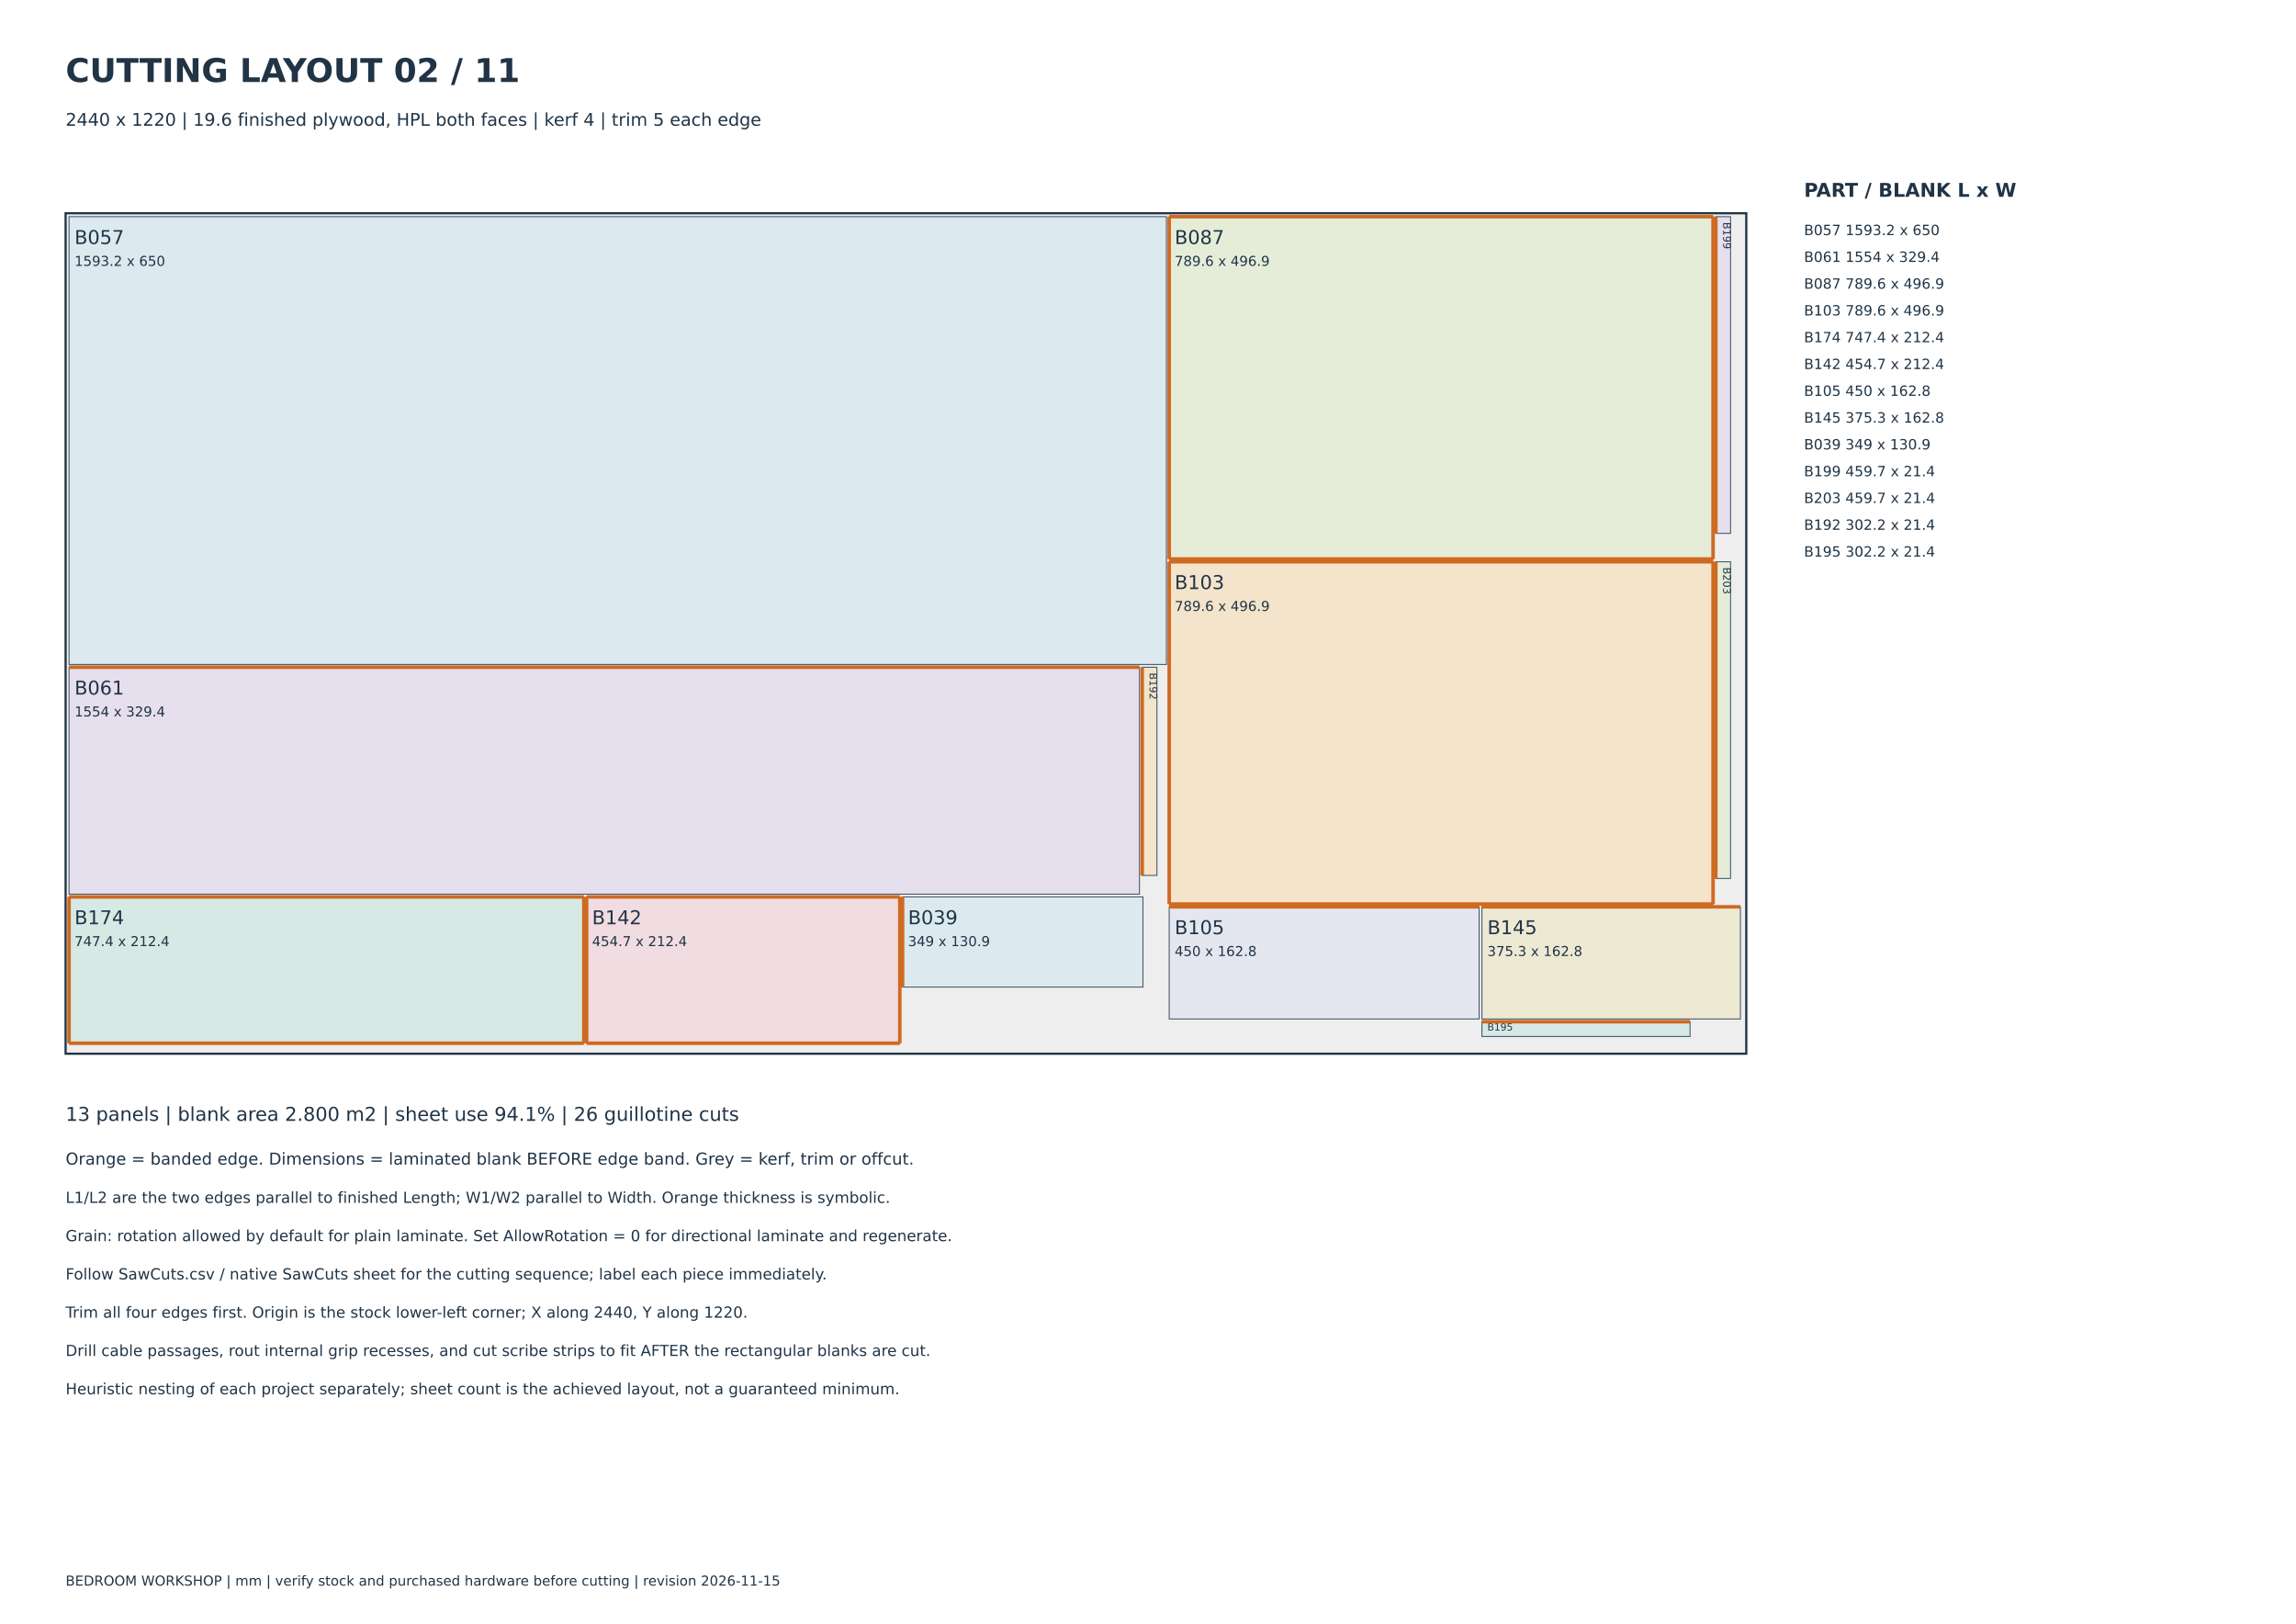
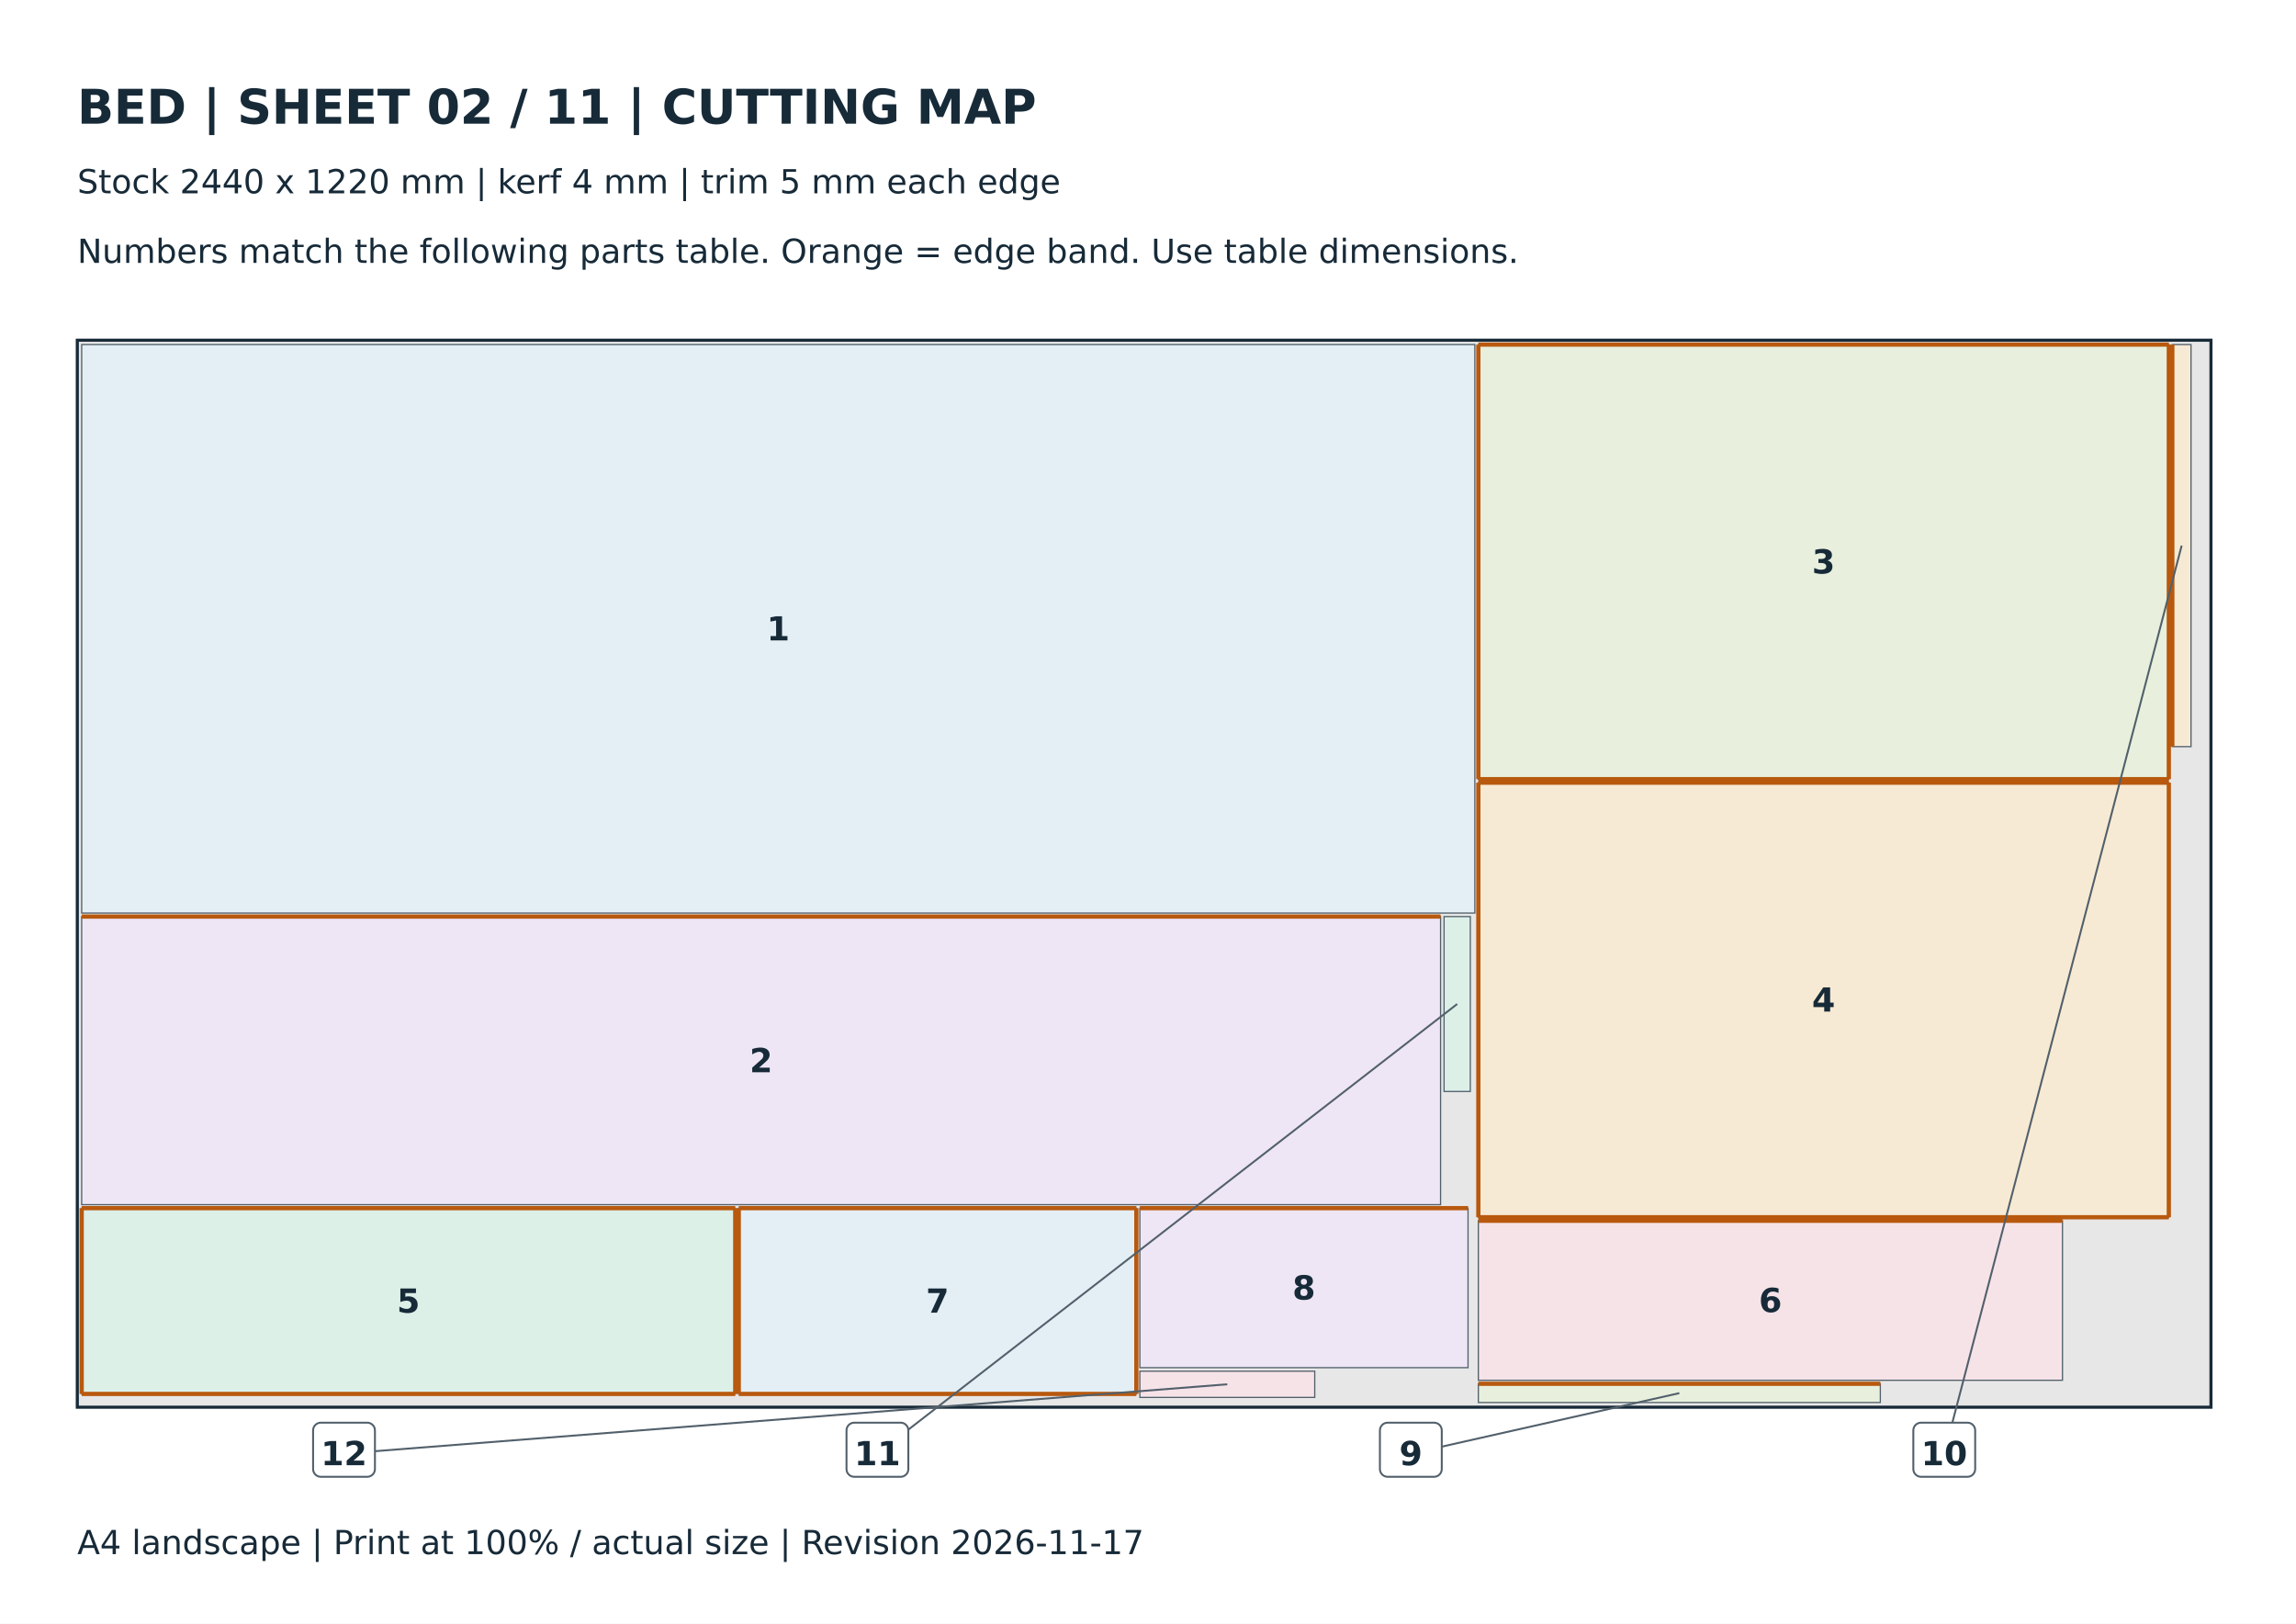
- <svg xmlns="http://www.w3.org/2000/svg" width="420mm" height="297mm" viewBox="0 0 420 297">
-   <rect width="420" height="297" fill="white" />
-   <style>text {font-family:DejaVu Sans,sans-serif;fill:#203446} .small{font-size:2.5px} .body{font-size:3.1px}</style>
-   <text x="12" y="15" font-size="6" font-weight="bold">CUTTING LAYOUT 02 / 11</text>
-   <text x="12" y="23" font-size="3.2">2440 x 1220 | 19.6 finished plywood, HPL both faces | kerf 4 | trim 5 each edge</text>
-   <text x="12" y="290" class="small">BEDROOM WORKSHOP | mm | verify stock and purchased hardware before cutting | revision 2026-11-15</text>
-   <rect x="12" y="39" width="307.44" height="153.72" fill="#eeeeee" stroke="#203446" stroke-width=".4" />
-   <rect x="12.63" y="39.63" width="200.743" height="81.9" fill="#dce9ef" stroke="#465667" stroke-width=".18" />
-   <text x="13.63" y="44.63" font-size="3.5">B057</text>
-   <text x="13.63" y="48.63" font-size="2.5">1593.2 x 650</text>
-   <rect x="12.63" y="122.034" width="195.804" height="41.504" fill="#e6dfed" stroke="#465667" stroke-width=".18" />
-   <text x="13.63" y="127.034" font-size="3.5">B061</text>
-   <text x="13.63" y="131.034" font-size="2.5">1554 x 329.4</text>
-   <path d="M12.63 122.034 L208.434 122.034" stroke="#cf6a21" stroke-width=".65" />
-   <rect x="213.877" y="39.63" width="99.49" height="62.609" fill="#e5edd9" stroke="#465667" stroke-width=".18" />
-   <text x="214.877" y="44.63" font-size="3.5">B087</text>
-   <text x="214.877" y="48.63" font-size="2.5">789.6 x 496.9</text>
-   <path d="M213.877 39.63 L313.367 39.63" stroke="#cf6a21" stroke-width=".65" />
-   <path d="M213.877 102.239 L313.367 102.239" stroke="#cf6a21" stroke-width=".65" />
-   <path d="M213.877 39.63 L213.877 102.239" stroke="#cf6a21" stroke-width=".65" />
-   <path d="M313.367 39.63 L313.367 102.239" stroke="#cf6a21" stroke-width=".65" />
-   <rect x="213.877" y="102.743" width="99.49" height="62.609" fill="#f3e4cb" stroke="#465667" stroke-width=".18" />
-   <text x="214.877" y="107.743" font-size="3.5">B103</text>
-   <text x="214.877" y="111.743" font-size="2.5">789.6 x 496.9</text>
-   <path d="M213.877 102.743 L313.367 102.743" stroke="#cf6a21" stroke-width=".65" />
-   <path d="M213.877 165.353 L313.367 165.353" stroke="#cf6a21" stroke-width=".65" />
-   <path d="M213.877 102.743 L213.877 165.353" stroke="#cf6a21" stroke-width=".65" />
-   <path d="M313.367 102.743 L313.367 165.353" stroke="#cf6a21" stroke-width=".65" />
-   <rect x="12.63" y="164.042" width="94.172" height="26.762" fill="#d6e9e4" stroke="#465667" stroke-width=".18" />
-   <text x="13.63" y="169.042" font-size="3.5">B174</text>
-   <text x="13.63" y="173.042" font-size="2.5">747.4 x 212.4</text>
-   <path d="M12.63 164.042 L106.802 164.042" stroke="#cf6a21" stroke-width=".65" />
-   <path d="M12.63 190.805 L106.802 190.805" stroke="#cf6a21" stroke-width=".65" />
-   <path d="M12.63 164.042 L12.63 190.805" stroke="#cf6a21" stroke-width=".65" />
-   <path d="M106.802 164.042 L106.802 190.805" stroke="#cf6a21" stroke-width=".65" />
-   <rect x="107.306" y="164.042" width="57.292" height="26.762" fill="#f0dce1" stroke="#465667" stroke-width=".18" />
-   <text x="108.306" y="169.042" font-size="3.5">B142</text>
-   <text x="108.306" y="173.042" font-size="2.5">454.7 x 212.4</text>
-   <path d="M107.306 164.042 L164.599 164.042" stroke="#cf6a21" stroke-width=".65" />
-   <path d="M107.306 190.805 L164.599 190.805" stroke="#cf6a21" stroke-width=".65" />
-   <path d="M107.306 164.042 L107.306 190.805" stroke="#cf6a21" stroke-width=".65" />
-   <path d="M164.599 164.042 L164.599 190.805" stroke="#cf6a21" stroke-width=".65" />
-   <rect x="213.877" y="165.857" width="56.7" height="20.513" fill="#e4e6f0" stroke="#465667" stroke-width=".18" />
-   <text x="214.877" y="170.857" font-size="3.5">B105</text>
-   <text x="214.877" y="174.857" font-size="2.5">450 x 162.8</text>
-   <path d="M213.877 165.857 L270.577 165.857" stroke="#cf6a21" stroke-width=".65" />
-   <rect x="271.081" y="165.857" width="47.288" height="20.513" fill="#eee9d3" stroke="#465667" stroke-width=".18" />
-   <text x="272.081" y="170.857" font-size="3.5">B145</text>
-   <text x="272.081" y="174.857" font-size="2.5">375.3 x 162.8</text>
-   <path d="M271.081 165.857 L318.369 165.857" stroke="#cf6a21" stroke-width=".65" />
-   <rect x="165.103" y="164.042" width="43.974" height="16.493" fill="#dce9ef" stroke="#465667" stroke-width=".18" />
-   <text x="166.103" y="169.042" font-size="3.5">B039</text>
-   <text x="166.103" y="173.042" font-size="2.5">349 x 130.9</text>
-   <path d="M165.103 164.042 L165.103 180.536" stroke="#cf6a21" stroke-width=".65" />
-   <rect x="313.871" y="39.63" width="2.696" height="57.922" fill="#e6dfed" stroke="#465667" stroke-width=".18" />
-   <text transform="translate(315.219,40.63) rotate(90)" font-size="1.9">B199</text>
-   <path d="M313.871 39.63 L313.871 97.552" stroke="#cf6a21" stroke-width=".65" />
-   <rect x="313.871" y="102.743" width="2.696" height="57.922" fill="#e5edd9" stroke="#465667" stroke-width=".18" />
-   <text transform="translate(315.219,103.7434) rotate(90)" font-size="1.9">B203</text>
-   <path d="M313.871 102.743 L313.871 160.666" stroke="#cf6a21" stroke-width=".65" />
-   <rect x="208.938" y="122.034" width="2.696" height="38.077" fill="#f3e4cb" stroke="#465667" stroke-width=".18" />
-   <text transform="translate(210.2862,123.034) rotate(90)" font-size="1.9">B192</text>
-   <path d="M208.938 122.034 L208.938 160.111" stroke="#cf6a21" stroke-width=".65" />
-   <rect x="271.081" y="186.874" width="38.077" height="2.696" fill="#d6e9e4" stroke="#465667" stroke-width=".18" />
-   <text x="272.081" y="188.474" font-size="1.8">B195</text>
-   <path d="M271.081 186.874 L309.158 186.874" stroke="#cf6a21" stroke-width=".65" />
-   <text x="12" y="205" font-size="3.5">13 panels | blank area 2.800 m2 | sheet use 94.1% | 26 guillotine cuts</text>
-   <text x="12" y="213" font-size="3">Orange = banded edge. Dimensions = laminated blank BEFORE edge band. Grey = kerf, trim or offcut.</text>
-   <text x="12" y="220" font-size="2.8">L1/L2 are the two edges parallel to finished Length; W1/W2 parallel to Width. Orange thickness is symbolic.</text>
-   <text x="12" y="227" font-size="2.8">Grain: rotation allowed by default for plain laminate. Set AllowRotation = 0 for directional laminate and regenerate.</text>
-   <text x="12" y="234" font-size="2.8">Follow SawCuts.csv / native SawCuts sheet for the cutting sequence; label each piece immediately.</text>
-   <text x="12" y="241" font-size="2.8">Trim all four edges first. Origin is the stock lower-left corner; X along 2440, Y along 1220.</text>
-   <text x="12" y="248" font-size="2.8">Drill cable passages, rout internal grip recesses, and cut scribe strips to fit AFTER the rectangular blanks are cut.</text>
-   <text x="12" y="255" font-size="2.8">Heuristic nesting of each project separately; sheet count is the achieved layout, not a guaranteed minimum.</text>
-   <text x="330" y="36" font-size="3.5" font-weight="bold">PART / BLANK L x W</text>
-   <text x="330" y="43.0" font-size="2.6">B057  1593.2 x 650</text>
-   <text x="330" y="47.9" font-size="2.6">B061  1554 x 329.4</text>
-   <text x="330" y="52.8" font-size="2.6">B087  789.6 x 496.9</text>
-   <text x="330" y="57.7" font-size="2.6">B103  789.6 x 496.9</text>
-   <text x="330" y="62.6" font-size="2.6">B174  747.4 x 212.4</text>
-   <text x="330" y="67.5" font-size="2.6">B142  454.7 x 212.4</text>
-   <text x="330" y="72.4" font-size="2.6">B105  450 x 162.8</text>
-   <text x="330" y="77.3" font-size="2.6">B145  375.3 x 162.8</text>
-   <text x="330" y="82.2" font-size="2.6">B039  349 x 130.9</text>
-   <text x="330" y="87.1" font-size="2.6">B199  459.7 x 21.4</text>
-   <text x="330" y="92.0" font-size="2.6">B203  459.7 x 21.4</text>
-   <text x="330" y="96.9" font-size="2.6">B192  302.2 x 21.4</text>
-   <text x="330" y="101.8" font-size="2.6">B195  302.2 x 21.4</text>
+ <svg xmlns="http://www.w3.org/2000/svg" width="297mm" height="210mm" viewBox="0 0 297 210">
+   <rect width="297" height="210" fill="white" />
+   <style>text {font-family:DejaVu Sans,sans-serif;fill:#172a38}</style>
+   <text x="10" y="16" font-size="6.2" font-weight="bold">BED | SHEET 02 / 11 | CUTTING MAP</text>
+   <text x="10" y="25" font-size="4.3">Stock 2440 x 1220 mm | kerf 4 mm | trim 5 mm each edge</text>
+   <text x="10" y="201" font-size="4.3">A4 landscape | Print at 100% / actual size | Revision 2026-11-17</text>
+   <text x="10" y="34" font-size="4.3">Numbers match the following parts table. Orange = edge band. Use table dimensions.</text>
+   <rect x="10" y="44" width="276.0" height="138.0" fill="#e7e7e7" stroke="#172a38" stroke-width=".4" />
+   <rect x="10.566" y="44.566" width="180.214" height="73.525" fill="#e4eff5" stroke="#52606b" stroke-width=".16" />
+   <text x="100.673" y="82.828" font-size="4.3" text-anchor="middle" font-weight="bold">1</text>
+   <rect x="10.566" y="118.543" width="175.78" height="37.26" fill="#eee6f5" stroke="#52606b" stroke-width=".16" />
+   <path d="M10.566 118.543 L186.346 118.543" stroke="#b8590e" stroke-width=".55" />
+   <text x="98.456" y="138.673" font-size="4.3" text-anchor="middle" font-weight="bold">2</text>
+   <rect x="191.232" y="44.566" width="89.315" height="56.207" fill="#e8f0dd" stroke="#52606b" stroke-width=".16" />
+   <path d="M191.232 44.566 L280.548 44.566" stroke="#b8590e" stroke-width=".55" />
+   <path d="M191.232 100.772 L280.548 100.772" stroke="#b8590e" stroke-width=".55" />
+   <path d="M191.232 44.566 L191.232 100.772" stroke="#b8590e" stroke-width=".55" />
+   <path d="M280.548 44.566 L280.548 100.772" stroke="#b8590e" stroke-width=".55" />
+   <text x="235.89" y="74.169" font-size="4.3" text-anchor="middle" font-weight="bold">3</text>
+   <rect x="191.232" y="101.225" width="89.315" height="56.207" fill="#f7ead4" stroke="#52606b" stroke-width=".16" />
+   <path d="M191.232 101.225 L280.548 101.225" stroke="#b8590e" stroke-width=".55" />
+   <path d="M191.232 157.431 L280.548 157.431" stroke="#b8590e" stroke-width=".55" />
+   <path d="M191.232 101.225 L191.232 157.431" stroke="#b8590e" stroke-width=".55" />
+   <path d="M280.548 101.225 L280.548 157.431" stroke="#b8590e" stroke-width=".55" />
+   <text x="235.89" y="130.828" font-size="4.3" text-anchor="middle" font-weight="bold">4</text>
+   <rect x="10.566" y="156.255" width="84.542" height="24.026" fill="#dcf0e8" stroke="#52606b" stroke-width=".16" />
+   <path d="M10.566 156.255 L95.108 156.255" stroke="#b8590e" stroke-width=".55" />
+   <path d="M10.566 180.281 L95.108 180.281" stroke="#b8590e" stroke-width=".55" />
+   <path d="M10.566 156.255 L10.566 180.281" stroke="#b8590e" stroke-width=".55" />
+   <path d="M95.108 156.255 L95.108 180.281" stroke="#b8590e" stroke-width=".55" />
+   <text x="52.837" y="169.768" font-size="4.3" text-anchor="middle" font-weight="bold">5</text>
+   <rect x="191.232" y="157.884" width="75.561" height="20.632" fill="#f6e3e8" stroke="#52606b" stroke-width=".16" />
+   <path d="M191.232 157.884 L266.793 157.884" stroke="#b8590e" stroke-width=".55" />
+   <text x="229.013" y="169.7" font-size="4.3" text-anchor="middle" font-weight="bold">6</text>
+   <rect x="95.56" y="156.255" width="51.433" height="24.026" fill="#e4eff5" stroke="#52606b" stroke-width=".16" />
+   <path d="M95.56 156.255 L146.993 156.255" stroke="#b8590e" stroke-width=".55" />
+   <path d="M95.56 180.281 L146.993 180.281" stroke="#b8590e" stroke-width=".55" />
+   <path d="M95.56 156.255 L95.56 180.281" stroke="#b8590e" stroke-width=".55" />
+   <path d="M146.993 156.255 L146.993 180.281" stroke="#b8590e" stroke-width=".55" />
+   <text x="121.277" y="169.768" font-size="4.3" text-anchor="middle" font-weight="bold">7</text>
+   <rect x="147.446" y="156.255" width="42.452" height="20.632" fill="#eee6f5" stroke="#52606b" stroke-width=".16" />
+   <path d="M147.446 156.255 L189.898 156.255" stroke="#b8590e" stroke-width=".55" />
+   <text x="168.672" y="168.071" font-size="4.3" text-anchor="middle" font-weight="bold">8</text>
+   <rect x="191.232" y="178.969" width="51.999" height="2.421" fill="#e8f0dd" stroke="#52606b" stroke-width=".16" />
+   <path d="M191.232 178.969 L243.231 178.969" stroke="#b8590e" stroke-width=".55" />
+   <rect x="281" y="44.566" width="2.421" height="51.999" fill="#f7ead4" stroke="#52606b" stroke-width=".16" />
+   <path d="M281 44.566 L281 96.564" stroke="#b8590e" stroke-width=".55" />
+   <rect x="186.798" y="118.543" width="3.393" height="22.623" fill="#dcf0e8" stroke="#52606b" stroke-width=".16" />
+   <rect x="147.446" y="177.34" width="22.623" height="3.393" fill="#f6e3e8" stroke="#52606b" stroke-width=".16" />
+   <path d="M158.757 179.036 L44.5 188" fill="none" stroke="#52606b" stroke-width=".25" />
+   <rect x="40.5" y="184" width="8" height="7" rx="1" fill="white" stroke="#52606b" stroke-width=".25" />
+   <text x="44.5" y="189.5" font-size="4.3" text-anchor="middle" font-weight="bold">12</text>
+   <path d="M188.495 129.854 L113.5 188" fill="none" stroke="#52606b" stroke-width=".25" />
+   <rect x="109.5" y="184" width="8" height="7" rx="1" fill="white" stroke="#52606b" stroke-width=".25" />
+   <text x="113.5" y="189.5" font-size="4.3" text-anchor="middle" font-weight="bold">11</text>
+   <path d="M217.232 180.179 L182.5 188" fill="none" stroke="#52606b" stroke-width=".25" />
+   <rect x="178.5" y="184" width="8" height="7" rx="1" fill="white" stroke="#52606b" stroke-width=".25" />
+   <text x="182.5" y="189.5" font-size="4.3" text-anchor="middle" font-weight="bold">9</text>
+   <path d="M282.211 70.565 L251.5 188" fill="none" stroke="#52606b" stroke-width=".25" />
+   <rect x="247.5" y="184" width="8" height="7" rx="1" fill="white" stroke="#52606b" stroke-width=".25" />
+   <text x="251.5" y="189.5" font-size="4.3" text-anchor="middle" font-weight="bold">10</text>
</svg>
